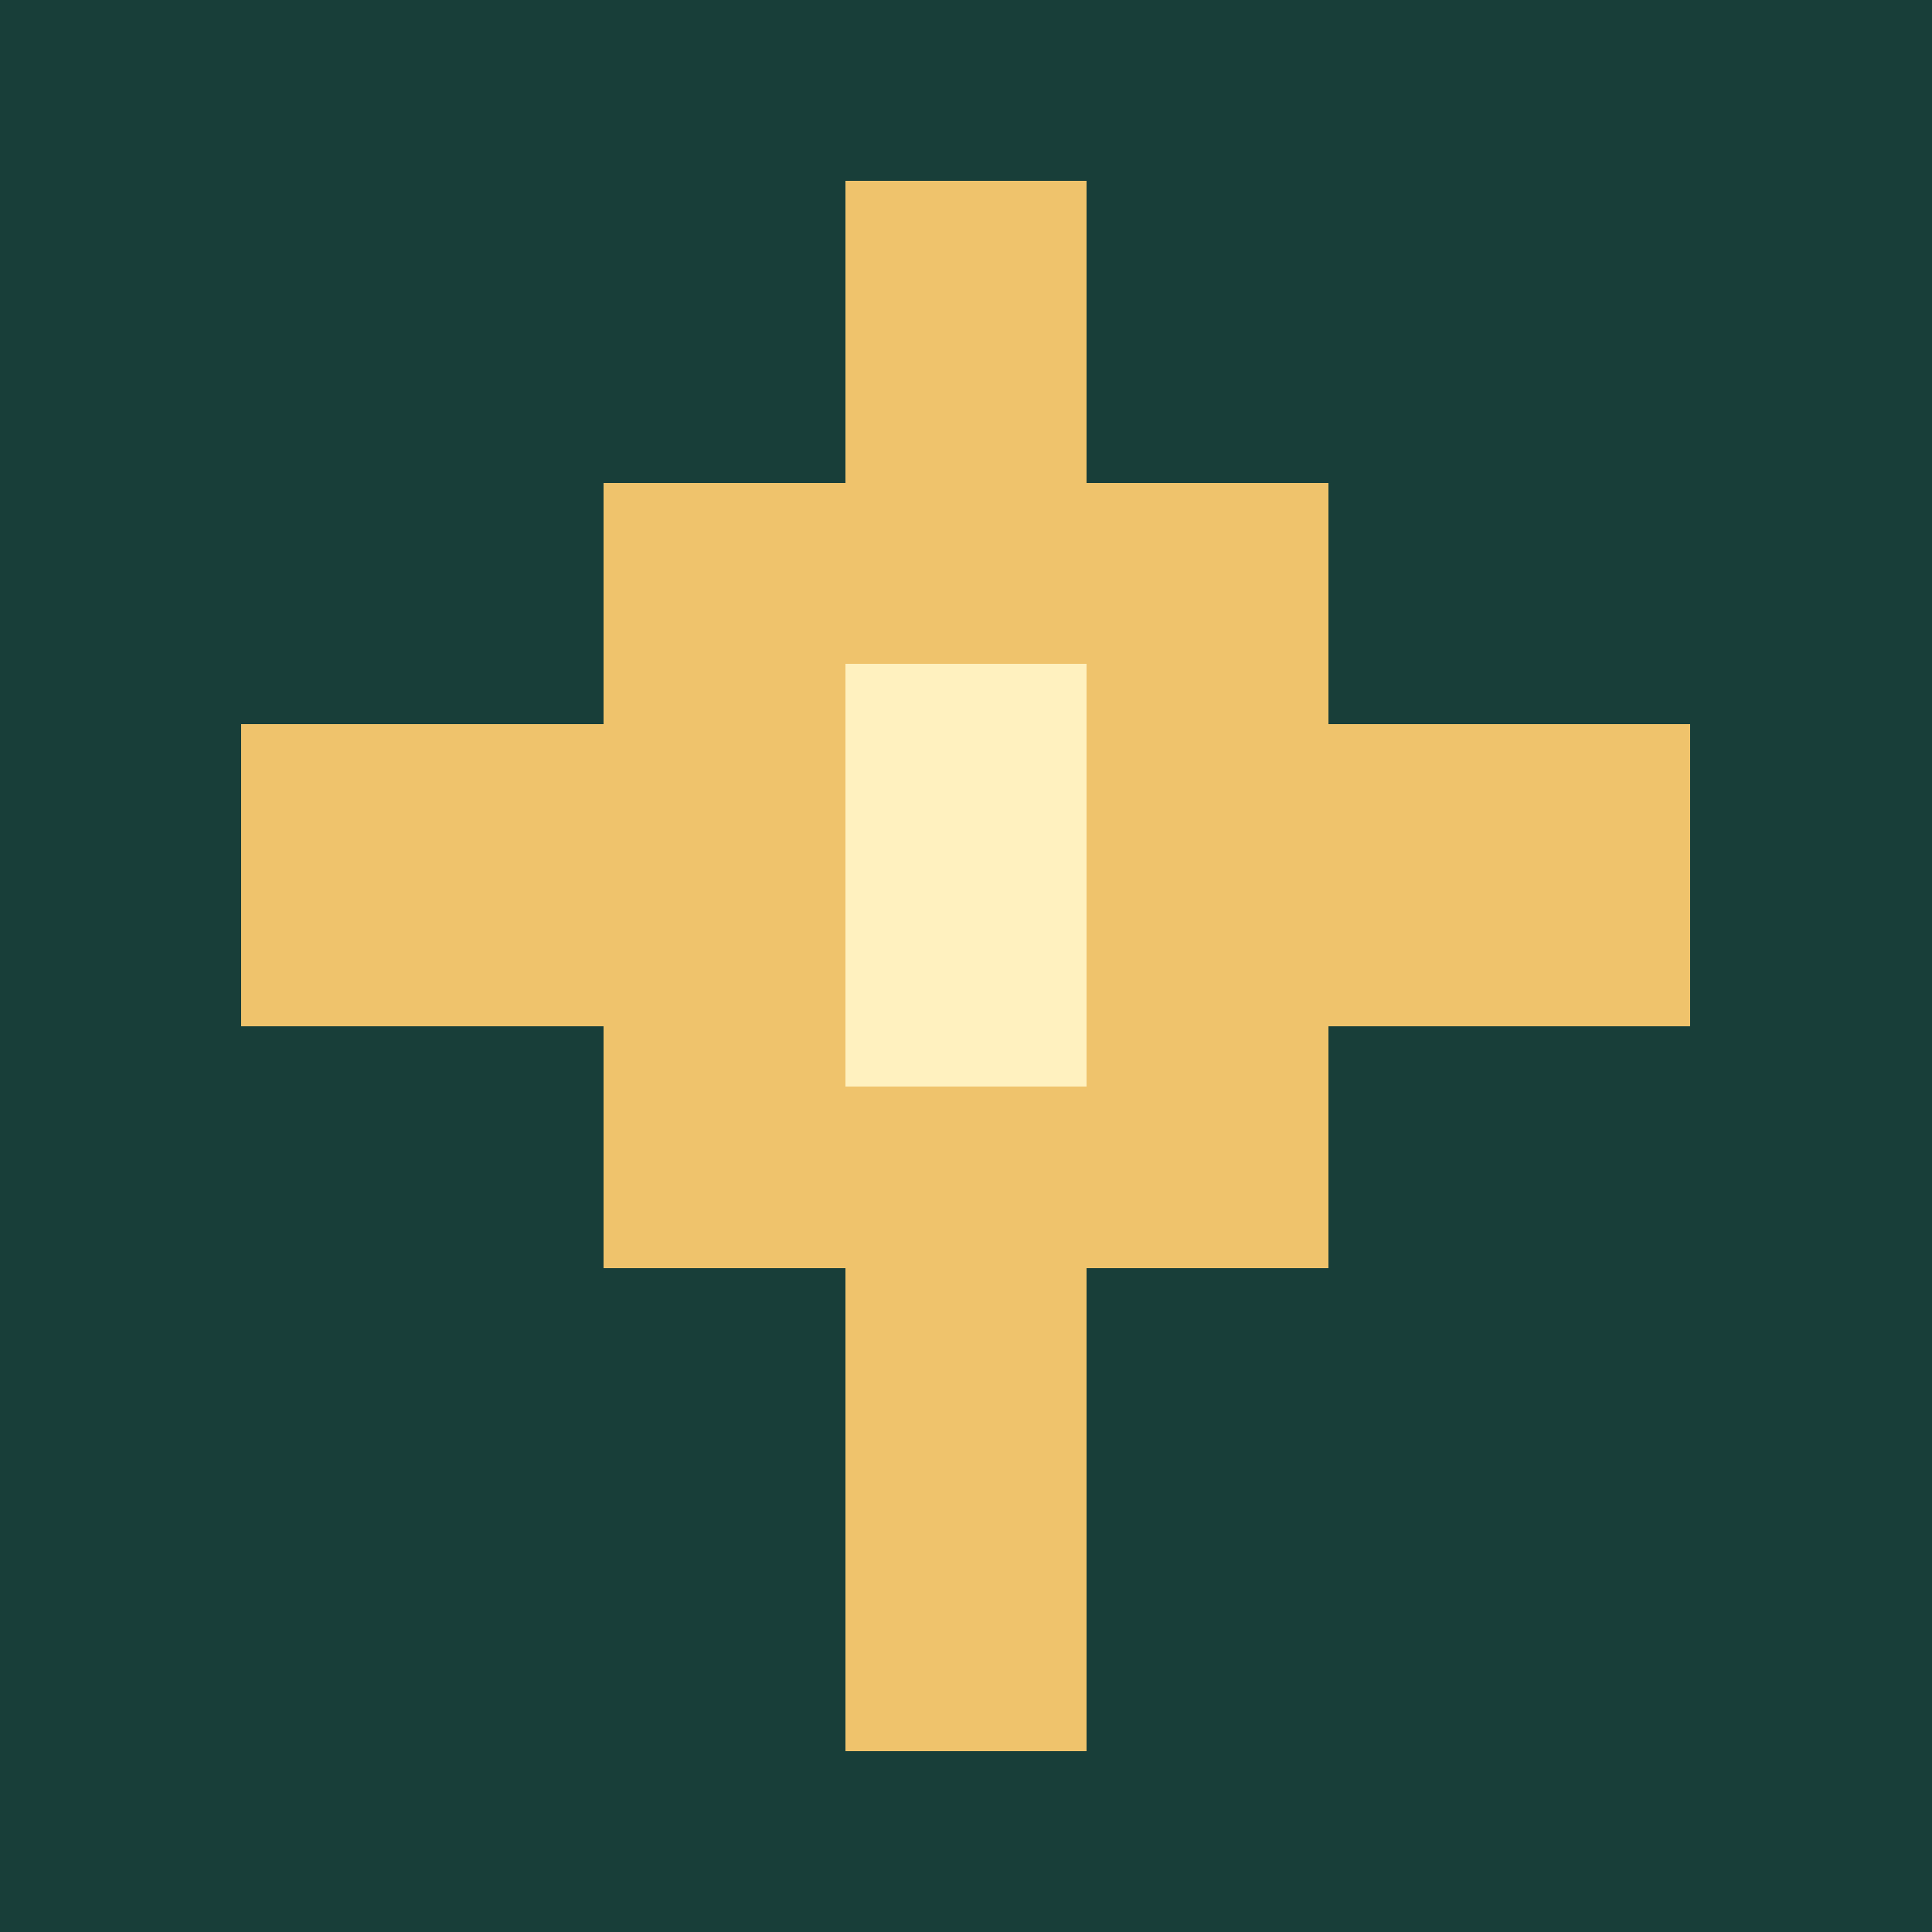
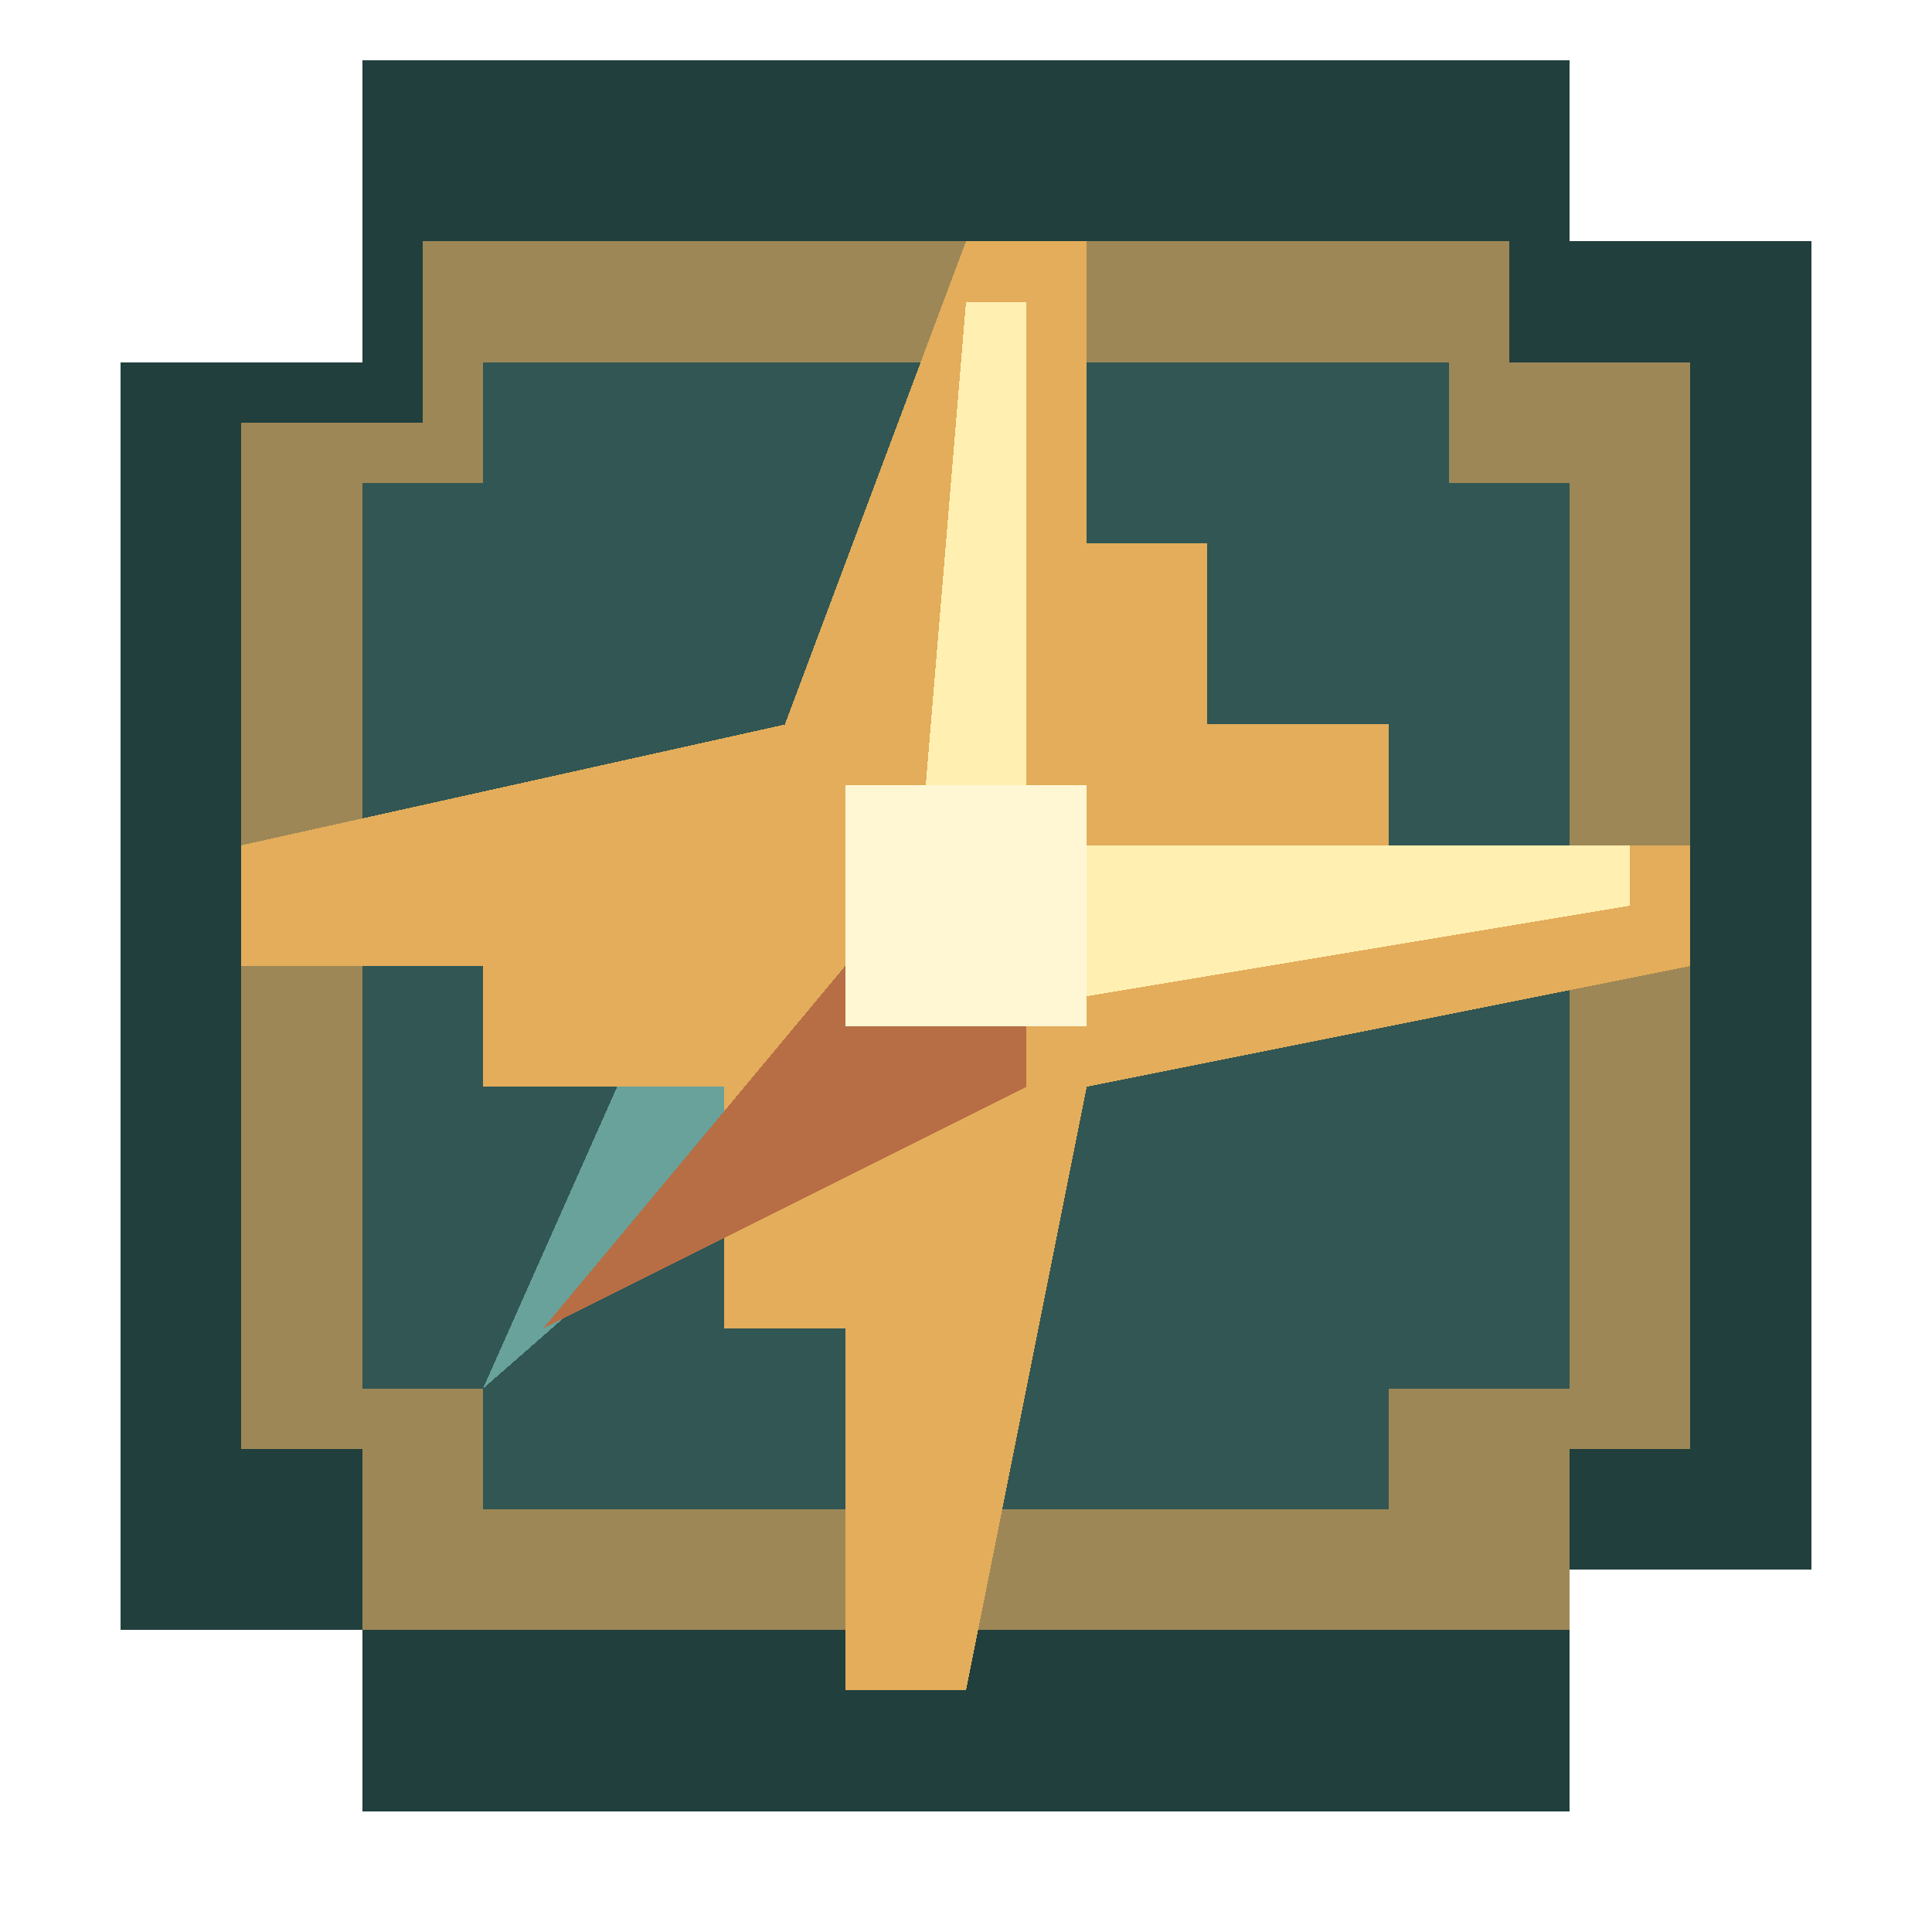
<svg xmlns="http://www.w3.org/2000/svg" viewBox="0 0 32 32" shape-rendering="crispEdges">
-   <path fill="#183e39" d="M0 0h32v32H0z" />
-   <path fill="#efc36c" d="M14 3h4v5h4v4h6v5h-6v4h-4v8h-4v-8h-4v-4H4v-5h6V8h4z" />
-   <path fill="#fff1bf" d="M14 11h4v7h-4z" />
+   <path fill="#213f3d" d="M6 1h20v3h4v22h-4v4H6v-3H2V6h4z" />
+   <path fill="#9d8756" d="M7 4h18v2h3v18h-2v3H6v-3H4V7h3z" />
+   <path fill="#315653" d="M8 6h16v2h2v15h-3v2H8v-2H6V8h2z" />
+   <path fill="#68a29a" d="M16 8v8l-8 7 4-9z" />
+   <path fill="#e3ad5b" d="M16 4h2v5h2v3h3v2h5v2l-10 2-2 10h-2v-6h-2v-4H8v-2H4v-2l9-2z" />
+   <path fill="#fff0b1" d="M16 5h1v9h10v1l-12 2z" />
+   <path fill="#b76e45" d="M9 22l5-6h3v2z" />
+   <path fill="#fff7d4" d="M14 13h4v4h-4z" />
</svg>
